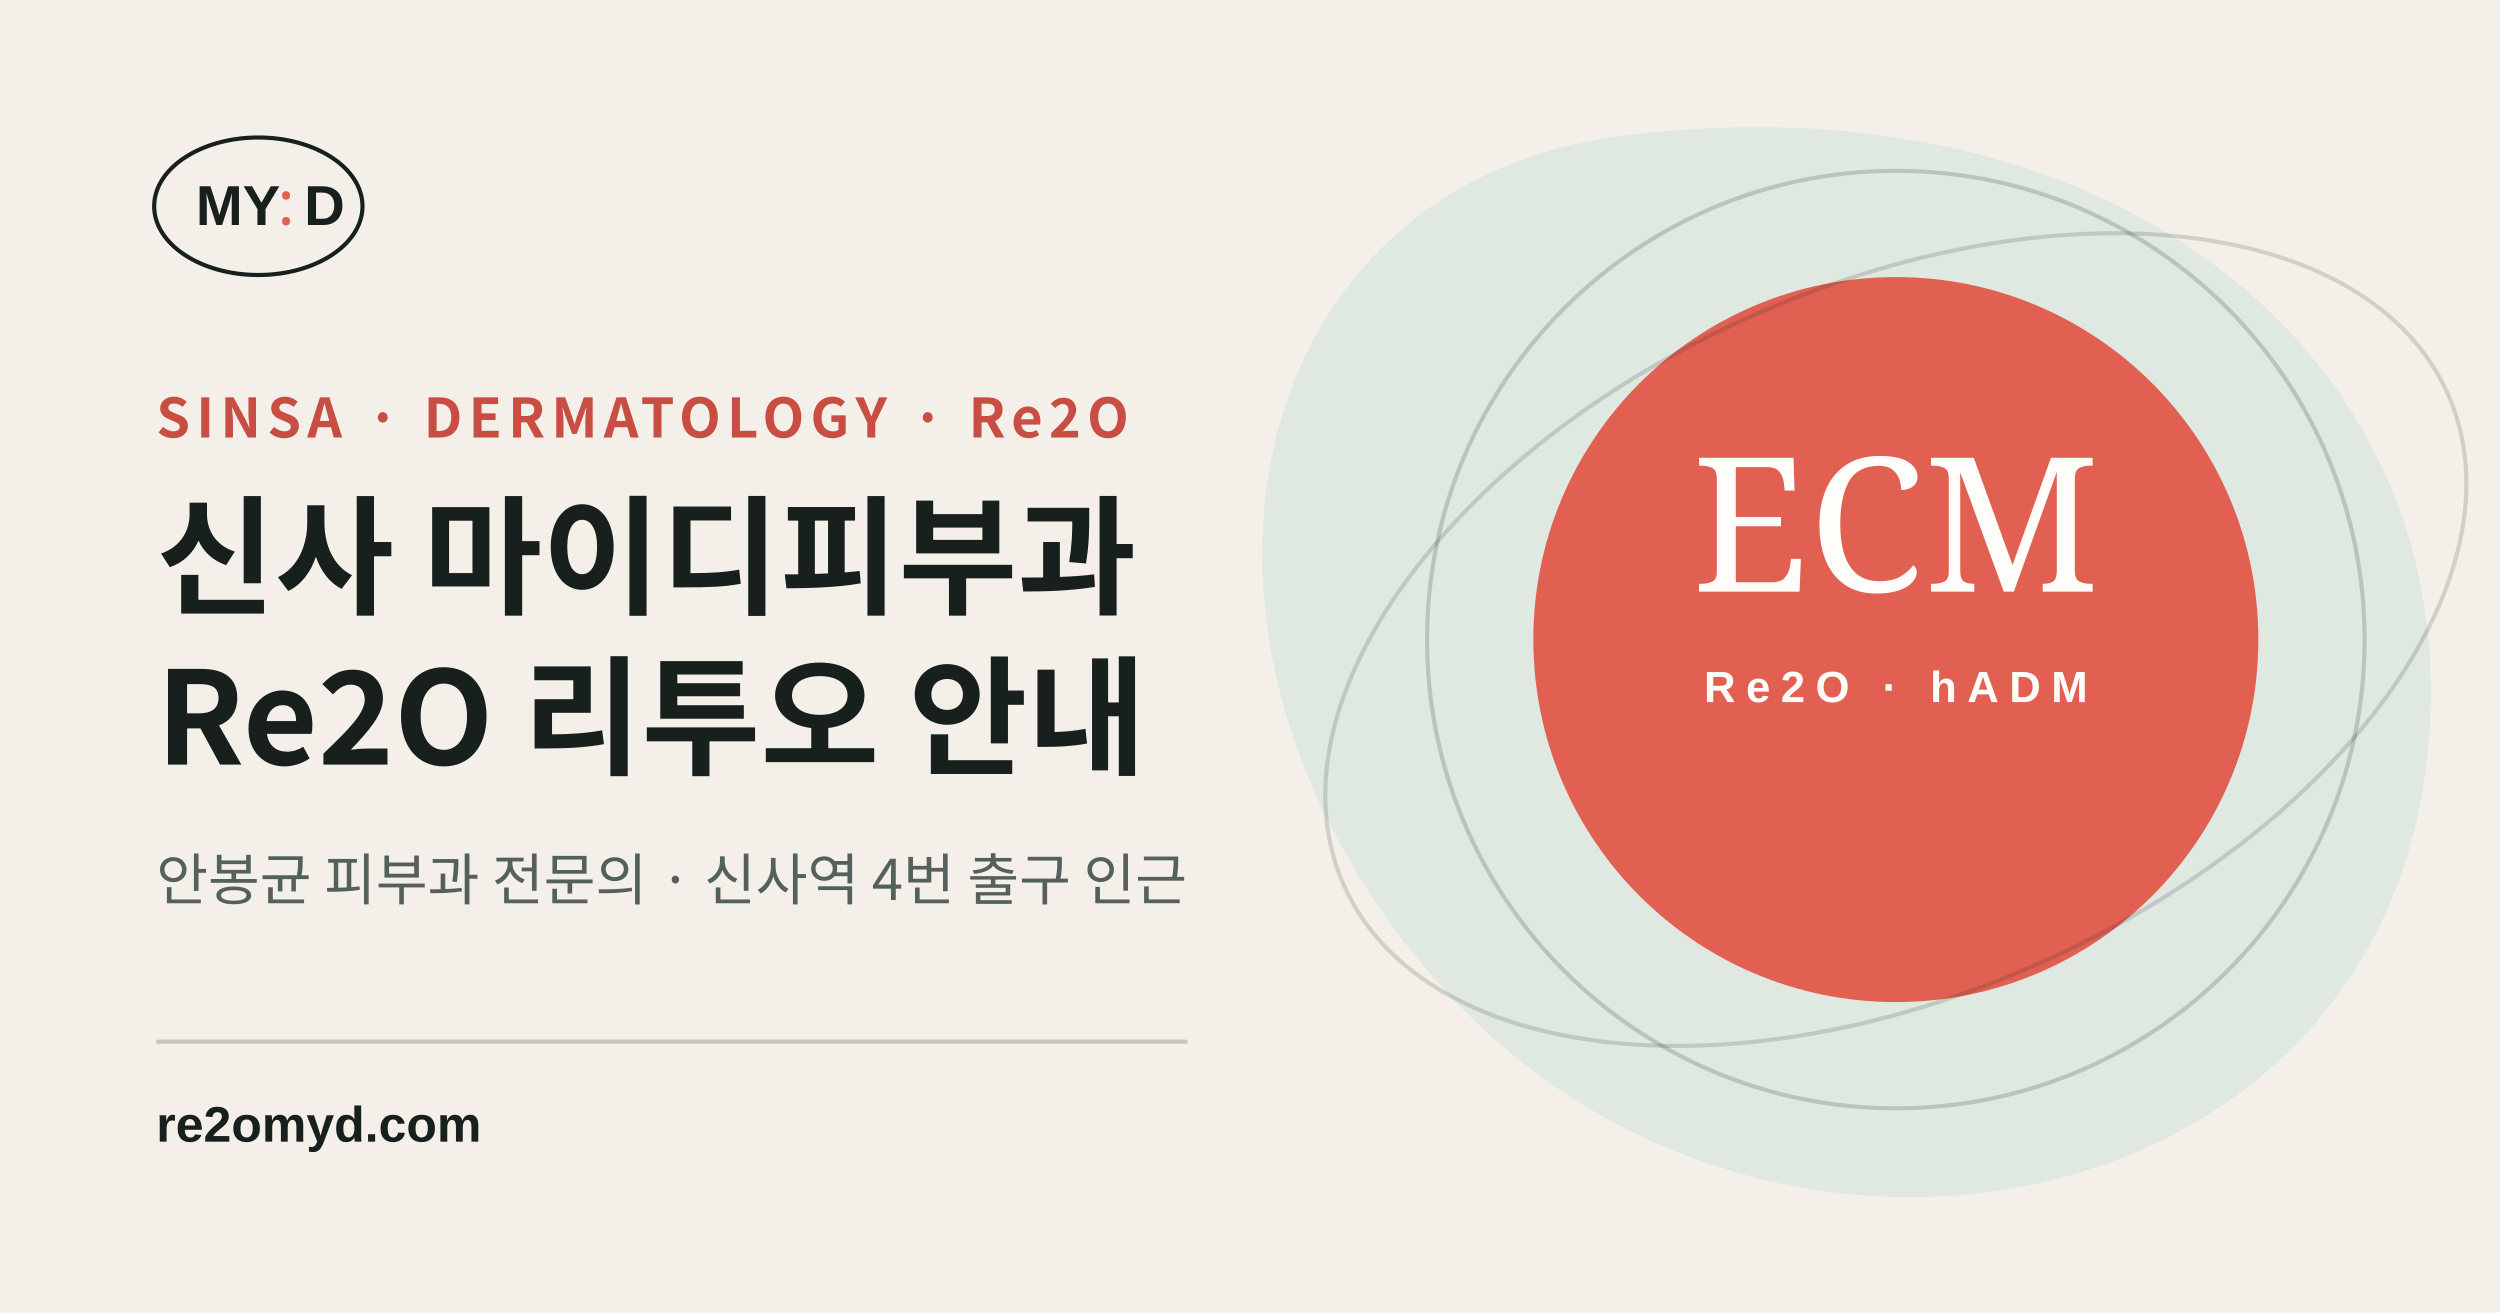
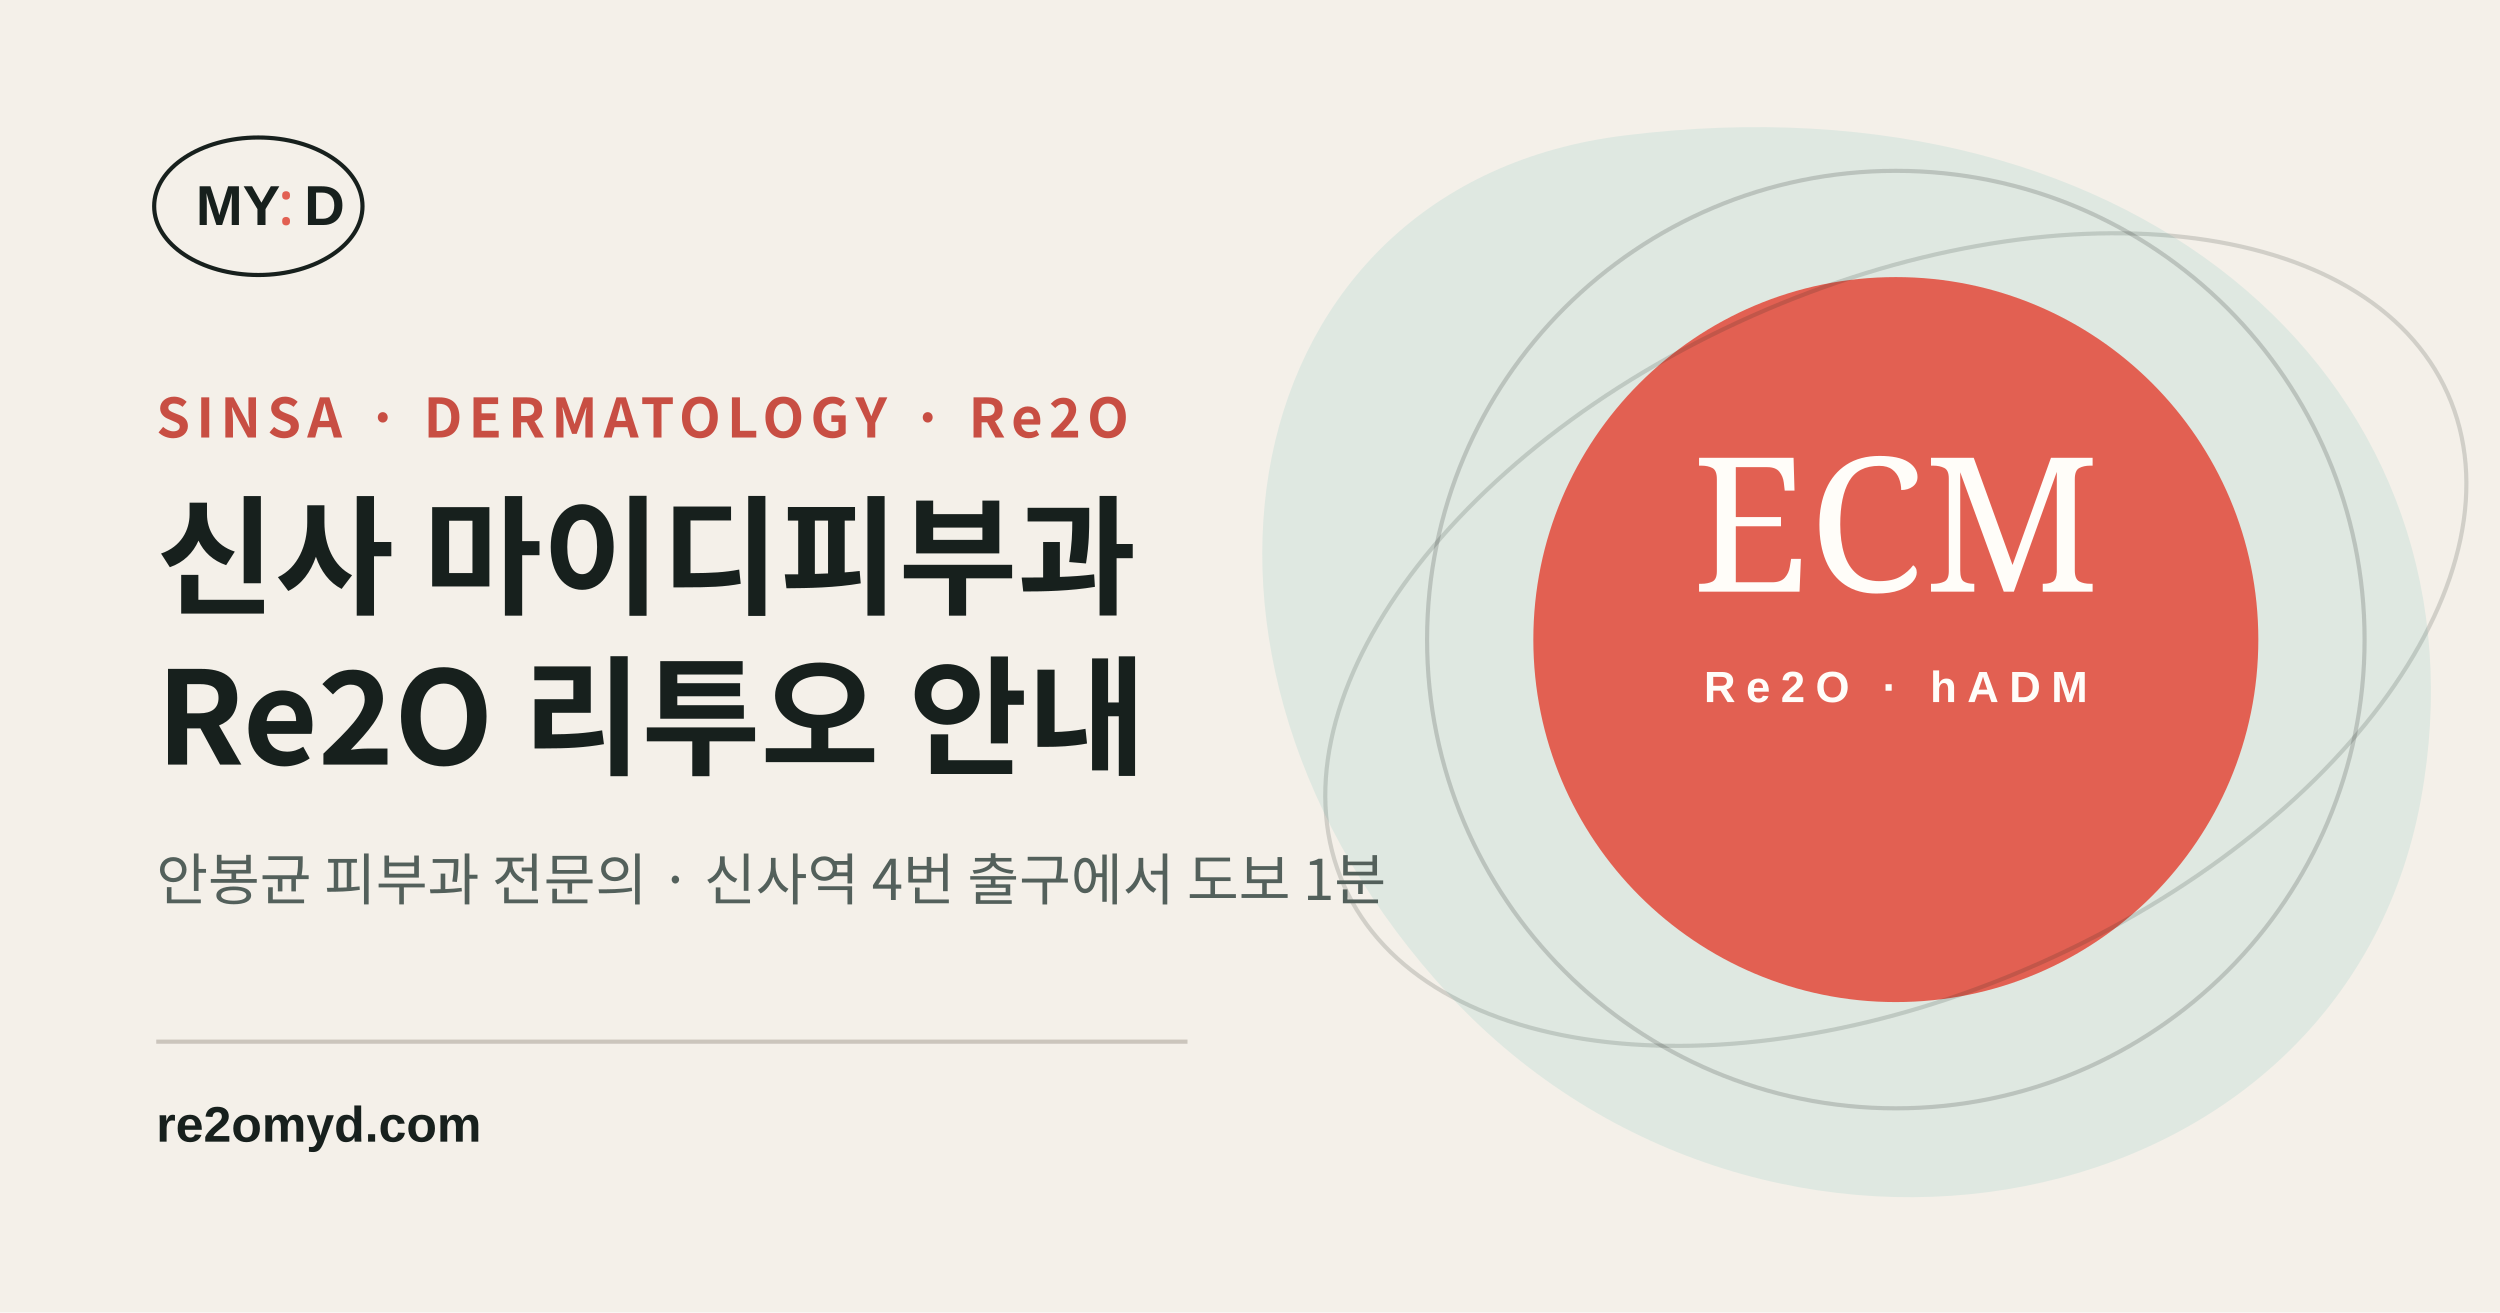
<svg xmlns="http://www.w3.org/2000/svg" width="1200" height="630" viewBox="0 0 1200 630">
  <rect width="1200" height="630" fill="#f4f0e9" />
  <path d="M780 65C1030 34 1198 188 1162 384C1124 590 848 641 696 478C545 315 591 88 780 65Z" fill="#dfe8e1" />
  <circle cx="910" cy="307" r="174" fill="#e26052" />
  <circle cx="910" cy="307" r="225" fill="none" stroke="#17201d" stroke-opacity=".18" stroke-width="2" />
  <ellipse cx="910" cy="307" rx="290" ry="170" fill="none" stroke="#17201d" stroke-opacity=".16" stroke-width="2" transform="rotate(-24 910 307)" />
  <text x="910" y="284" text-anchor="middle" font-family="Georgia,serif" font-size="90" fill="#fffdf9">ECM</text>
  <text x="910" y="337" text-anchor="middle" font-family="Arial,sans-serif" font-size="21" font-weight="700" letter-spacing="5" fill="#fffdf9">Re2O · hADM</text>
  <g transform="translate(72 64)">
    <ellipse cx="52" cy="35" rx="50" ry="33" fill="none" stroke="#17201d" stroke-width="2" />
    <text x="22" y="44" font-family="Arial,sans-serif" font-size="27" font-weight="700" fill="#17201d">MY</text>
    <text x="61" y="44" font-family="Georgia,serif" font-size="30" fill="#e26052">:</text>
    <text x="74" y="44" font-family="Arial,sans-serif" font-size="27" font-weight="700" fill="#17201d">D</text>
  </g>
  <text x="75" y="210" font-family="Noto Sans CJK KR,Arial,sans-serif" font-size="26" font-weight="700" letter-spacing="3" fill="#c84e43">SINSA · DERMATOLOGY · Re2O</text>
  <text x="75" y="290" font-family="Noto Sans CJK KR,Arial,sans-serif" font-size="62" font-weight="800" fill="#17201d">신사 마이디피부과</text>
  <text x="75" y="367" font-family="Noto Sans CJK KR,Arial,sans-serif" font-size="62" font-weight="800" fill="#17201d">Re2O 리투오 안내</text>
-   <text x="75" y="432" font-family="Noto Sans CJK KR,Arial,sans-serif" font-size="27" fill="#53605b">안봉균 피부과 전문의 · 신사역 4번 출구 인근</text>
+   <text x="75" y="432" font-family="Noto Sans CJK KR,Arial,sans-serif" font-size="27" fill="#53605b">안봉균 피부과 전문의 · 신사역 4번 출구에서 도보 1분</text>
  <line x1="75" x2="570" y1="500" y2="500" stroke="#cbc5bc" stroke-width="2" />
  <text x="75" y="548" font-family="Arial,sans-serif" font-size="24" font-weight="700" fill="#17201d">re2omyd.com</text>
</svg>
